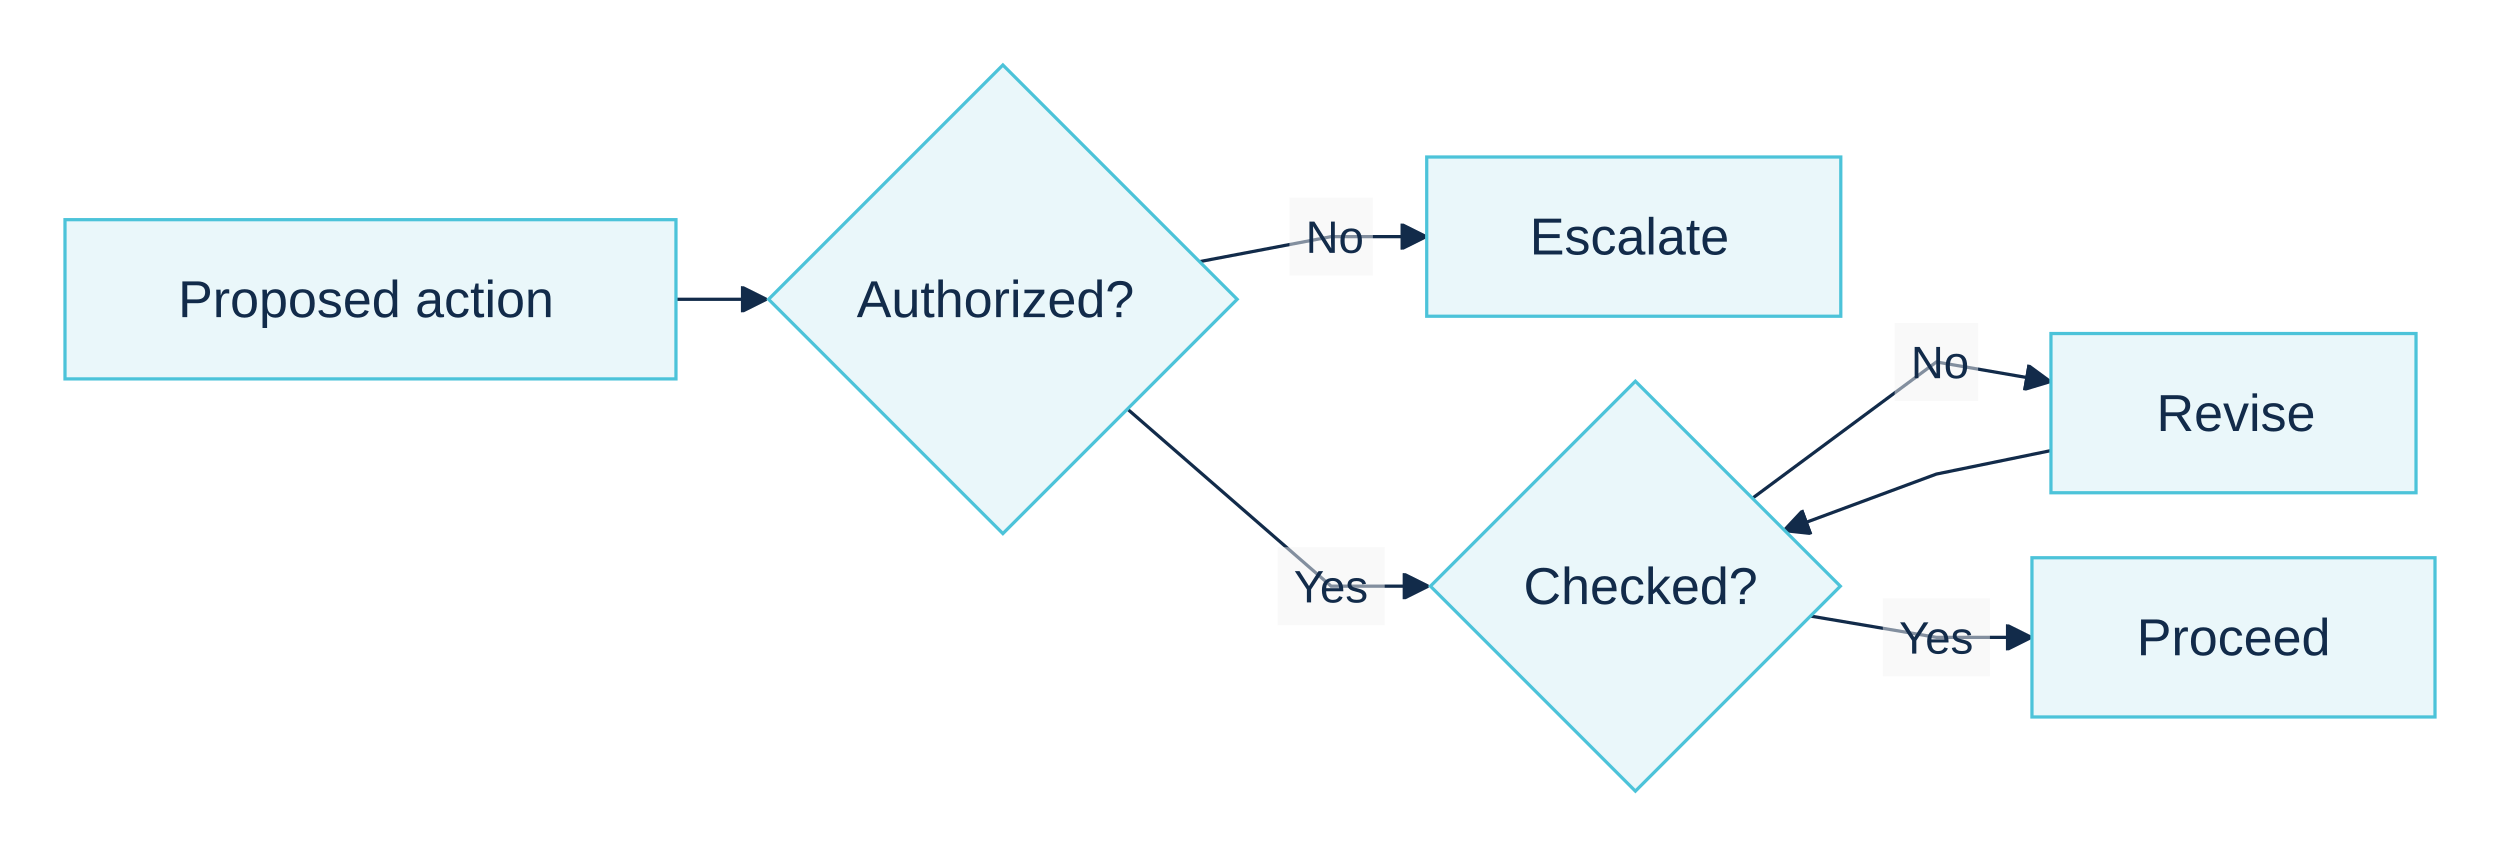
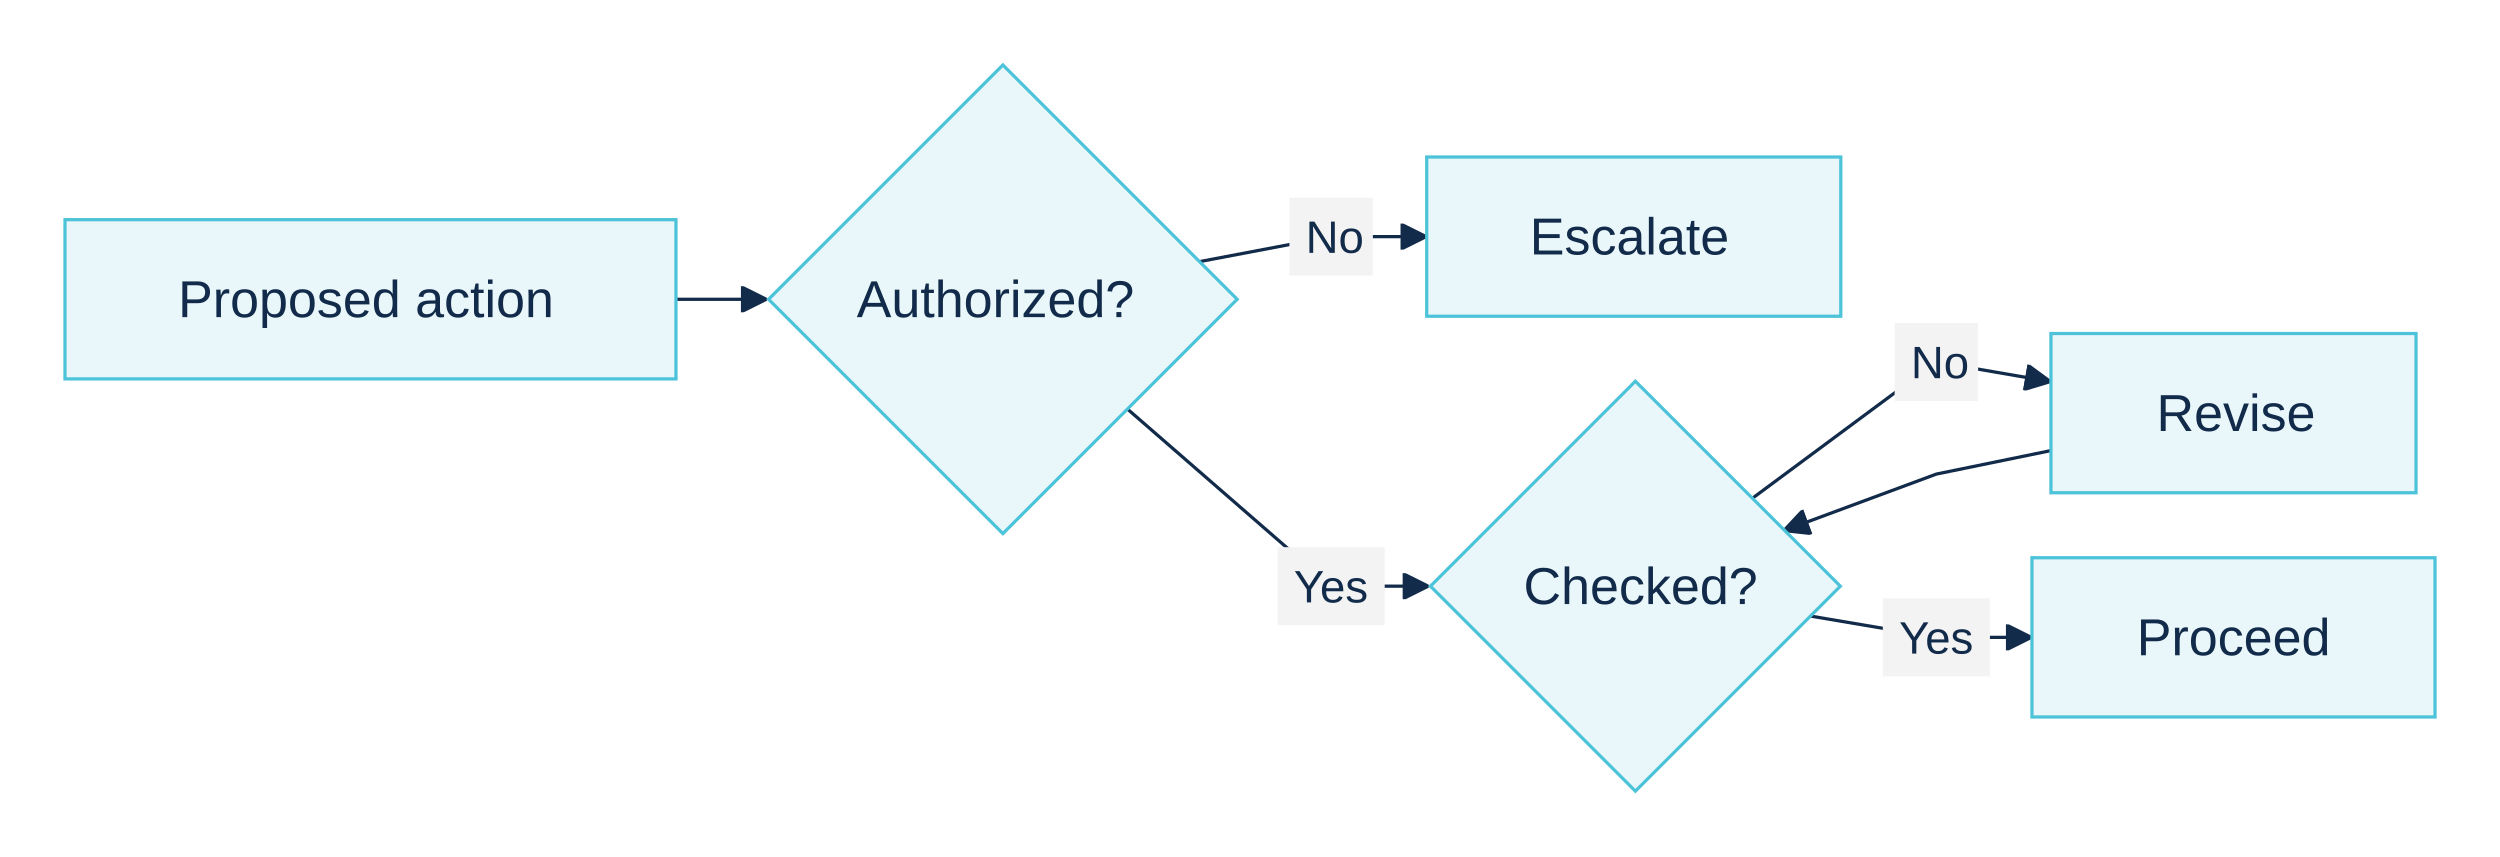
<svg xmlns="http://www.w3.org/2000/svg" id="my-svg" width="100%" class="flowchart" style="max-width: 745.328px; background-color: rgb(243, 243, 243);" viewBox="-12 -12 769.328 263.457" role="graphics-document document" aria-roledescription="flowchart-v2" font-family="Segoe UI, Arial, sans-serif" font-size="16px" fill="#122B4A">
  <style>#my-svg{font-family:Segoe UI,Arial,sans-serif;font-size:16px;fill:#122B4A;}@keyframes edge-animation-frame{from{stroke-dashoffset:0;}}@keyframes dash{to{stroke-dashoffset:0;}}#my-svg .edge-animation-slow{stroke-dasharray:9,5!important;stroke-dashoffset:900;animation:dash 50s linear infinite;stroke-linecap:round;}#my-svg .edge-animation-fast{stroke-dasharray:9,5!important;stroke-dashoffset:900;animation:dash 20s linear infinite;stroke-linecap:round;}#my-svg .error-icon{fill:#F3F3F3;}#my-svg .error-text{fill:#122B4A;stroke:#122B4A;}#my-svg .edge-thickness-normal{stroke-width:1px;}#my-svg .edge-thickness-thick{stroke-width:3.5px;}#my-svg .edge-pattern-solid{stroke-dasharray:0;}#my-svg .edge-thickness-invisible{stroke-width:0;fill:none;}#my-svg .edge-pattern-dashed{stroke-dasharray:3;}#my-svg .edge-pattern-dotted{stroke-dasharray:2;}#my-svg .marker{fill:#122B4A;stroke:#122B4A;}#my-svg .marker.cross{stroke:#122B4A;}#my-svg svg{font-family:Segoe UI,Arial,sans-serif;font-size:16px;}#my-svg p{margin:0;}#my-svg .label{font-family:Segoe UI,Arial,sans-serif;color:#122B4A;}#my-svg .cluster-label text{fill:#122B4A;}#my-svg .cluster-label span{color:#122B4A;}#my-svg .cluster-label span p{background-color:transparent;}#my-svg .label text,#my-svg span{fill:#122B4A;color:#122B4A;}#my-svg .node rect,#my-svg .node circle,#my-svg .node ellipse,#my-svg .node polygon,#my-svg .node path{fill:#EAF7FA;stroke:#4CC3D9;stroke-width:1px;}#my-svg .rough-node .label text,#my-svg .node .label text,#my-svg .image-shape .label,#my-svg .icon-shape .label{text-anchor:middle;}#my-svg .node .katex path{fill:#000;stroke:#000;stroke-width:1px;}#my-svg .rough-node .label,#my-svg .node .label,#my-svg .image-shape .label,#my-svg .icon-shape .label{text-align:center;}#my-svg .node.clickable{cursor:pointer;}#my-svg .root .anchor path{fill:#122B4A!important;stroke-width:0;stroke:#122B4A;}#my-svg .arrowheadPath{fill:#0c0c0c;}#my-svg .edgePaths .path{stroke:#122B4A;stroke-width:1px;}#my-svg .flowchart-link{stroke:#122B4A;fill:none;}#my-svg .edgeLabel{background-color:#F3F3F3;text-align:center;}#my-svg .edgeLabel p{background-color:#F3F3F3;}#my-svg .edgeLabel rect{opacity:0.5;background-color:#F3F3F3;fill:#F3F3F3;}#my-svg .labelBkg{background-color:rgba(243, 243, 243, 0.5);}#my-svg .cluster rect{fill:#F3F3F3;stroke:#4CC3D9;stroke-width:1px;}#my-svg .cluster text{fill:#122B4A;}#my-svg .cluster span{color:#122B4A;}#my-svg .node .collapsed-indicator{fill:#4CC3D9;stroke:none;opacity:0.6;}#my-svg .node .collapsed-separator{stroke:#4CC3D9;stroke-width:0.75px;}#my-svg div.mermaidTooltip{position:absolute;text-align:center;max-width:200px;padding:2px;font-family:Segoe UI,Arial,sans-serif;font-size:12px;background:#F3F3F3;border:1px solid #4CC3D9;border-radius:2px;pointer-events:none;z-index:100;}#my-svg .flowchartTitleText{text-anchor:middle;font-size:18px;fill:#122B4A;}#my-svg rect.text{fill:none;stroke-width:0;}#my-svg .icon-shape,#my-svg .image-shape{background-color:#F3F3F3;text-align:center;}#my-svg .icon-shape p,#my-svg .image-shape p{background-color:#F3F3F3;padding:2px;}#my-svg .icon-shape .label rect,#my-svg .image-shape .label rect{opacity:0.5;background-color:#F3F3F3;fill:#F3F3F3;}#my-svg .label-icon{display:inline-block;height:1em;overflow:visible;vertical-align:-0.125em;}#my-svg .node .label-icon path{fill:currentColor;stroke:revert;stroke-width:revert;}#my-svg .node .neo-node{stroke:#4CC3D9;}#my-svg [data-look="neo"].node rect,#my-svg [data-look="neo"].cluster rect,#my-svg [data-look="neo"].node polygon{stroke:url(#my-svg-gradient);filter:drop-shadow( 1px 2px 2px rgba(185,185,185,1));}#my-svg [data-look="neo"].swimlane.cluster rect{filter:none;}#my-svg [data-look="neo"].node path{stroke:url(#my-svg-gradient);stroke-width:1px;}#my-svg [data-look="neo"].node .outer-path{filter:drop-shadow( 1px 2px 2px rgba(185,185,185,1));}#my-svg [data-look="neo"].node .neo-line path{stroke:#4CC3D9;filter:none;}#my-svg [data-look="neo"].node circle{stroke:url(#my-svg-gradient);filter:drop-shadow( 1px 2px 2px rgba(185,185,185,1));}#my-svg [data-look="neo"].node circle .state-start{fill:#000000;}#my-svg [data-look="neo"].icon-shape .icon{fill:url(#my-svg-gradient);filter:drop-shadow( 1px 2px 2px rgba(185,185,185,1));}#my-svg [data-look="neo"].icon-shape .icon-neo path{stroke:url(#my-svg-gradient);filter:drop-shadow( 1px 2px 2px rgba(185,185,185,1));}#my-svg :root{--mermaid-font-family:Segoe UI,Arial,sans-serif;}</style>
  <g>
    <marker id="my-svg_flowchart-v2-pointEnd" class="marker flowchart-v2" viewBox="0 0 10 10" refX="5" refY="5" markerUnits="userSpaceOnUse" markerWidth="8" markerHeight="8" orient="auto">
      <path d="M 0 0 L 10 5 L 0 10 z" class="arrowMarkerPath" style="stroke-width: 1; stroke-dasharray: 1, 0;" fill="#122B4A" stroke="#122B4A" />
    </marker>
    <marker id="my-svg_flowchart-v2-pointStart" class="marker flowchart-v2" viewBox="0 0 10 10" refX="4.5" refY="5" markerUnits="userSpaceOnUse" markerWidth="8" markerHeight="8" orient="auto">
      <path d="M 0 5 L 10 10 L 10 0 z" class="arrowMarkerPath" style="stroke-width: 1; stroke-dasharray: 1, 0;" fill="#122B4A" stroke="#122B4A" />
    </marker>
    <marker id="my-svg_flowchart-v2-pointEnd-margin" class="marker flowchart-v2" viewBox="0 0 11.5 14" refX="11.5" refY="7" markerUnits="userSpaceOnUse" markerWidth="10.5" markerHeight="14" orient="auto">
      <path d="M 0 0 L 11.5 7 L 0 14 z" class="arrowMarkerPath" style="stroke-width: 0; stroke-dasharray: 1, 0;" fill="#122B4A" stroke="#122B4A" />
    </marker>
    <marker id="my-svg_flowchart-v2-pointStart-margin" class="marker flowchart-v2" viewBox="0 0 11.5 14" refX="1" refY="7" markerUnits="userSpaceOnUse" markerWidth="11.5" markerHeight="14" orient="auto">
      <polygon points="0,7 11.5,14 11.5,0" class="arrowMarkerPath" style="stroke-width: 0; stroke-dasharray: 1, 0;" fill="#122B4A" stroke="#122B4A" />
    </marker>
    <marker id="my-svg_flowchart-v2-circleEnd" class="marker flowchart-v2" viewBox="0 0 10 10" refX="11" refY="5" markerUnits="userSpaceOnUse" markerWidth="11" markerHeight="11" orient="auto">
      <circle cx="5" cy="5" r="5" class="arrowMarkerPath" style="stroke-width: 1; stroke-dasharray: 1, 0;" fill="#122B4A" stroke="#122B4A" />
    </marker>
    <marker id="my-svg_flowchart-v2-circleStart" class="marker flowchart-v2" viewBox="0 0 10 10" refX="-1" refY="5" markerUnits="userSpaceOnUse" markerWidth="11" markerHeight="11" orient="auto">
      <circle cx="5" cy="5" r="5" class="arrowMarkerPath" style="stroke-width: 1; stroke-dasharray: 1, 0;" fill="#122B4A" stroke="#122B4A" />
    </marker>
    <marker id="my-svg_flowchart-v2-circleEnd-margin" class="marker flowchart-v2" viewBox="0 0 10 10" refY="5" refX="12.25" markerUnits="userSpaceOnUse" markerWidth="14" markerHeight="14" orient="auto">
      <circle cx="5" cy="5" r="5" class="arrowMarkerPath" style="stroke-width: 0; stroke-dasharray: 1, 0;" fill="#122B4A" stroke="#122B4A" />
    </marker>
    <marker id="my-svg_flowchart-v2-circleStart-margin" class="marker flowchart-v2" viewBox="0 0 10 10" refX="-2" refY="5" markerUnits="userSpaceOnUse" markerWidth="14" markerHeight="14" orient="auto">
      <circle cx="5" cy="5" r="5" class="arrowMarkerPath" style="stroke-width: 0; stroke-dasharray: 1, 0;" fill="#122B4A" stroke="#122B4A" />
    </marker>
    <marker id="my-svg_flowchart-v2-crossEnd" class="marker cross flowchart-v2" viewBox="0 0 11 11" refX="12" refY="5.2" markerUnits="userSpaceOnUse" markerWidth="11" markerHeight="11" orient="auto">
      <path d="M 1,1 l 9,9 M 10,1 l -9,9" class="arrowMarkerPath" style="stroke-width: 2; stroke-dasharray: 1, 0;" fill="#122B4A" stroke="#122B4A" />
    </marker>
    <marker id="my-svg_flowchart-v2-crossStart" class="marker cross flowchart-v2" viewBox="0 0 11 11" refX="-1" refY="5.2" markerUnits="userSpaceOnUse" markerWidth="11" markerHeight="11" orient="auto">
      <path d="M 1,1 l 9,9 M 10,1 l -9,9" class="arrowMarkerPath" style="stroke-width: 2; stroke-dasharray: 1, 0;" fill="#122B4A" stroke="#122B4A" />
    </marker>
    <marker id="my-svg_flowchart-v2-crossEnd-margin" class="marker cross flowchart-v2" viewBox="0 0 15 15" refX="17.7" refY="7.5" markerUnits="userSpaceOnUse" markerWidth="12" markerHeight="12" orient="auto">
      <path d="M 1,1 L 14,14 M 1,14 L 14,1" class="arrowMarkerPath" style="stroke-width: 2.5;" fill="#122B4A" stroke="#122B4A" />
    </marker>
    <marker id="my-svg_flowchart-v2-crossStart-margin" class="marker cross flowchart-v2" viewBox="0 0 15 15" refX="-3.5" refY="7.5" markerUnits="userSpaceOnUse" markerWidth="12" markerHeight="12" orient="auto">
      <path d="M 1,1 L 14,14 M 1,14 L 14,1" class="arrowMarkerPath" style="stroke-width: 2.5; stroke-dasharray: 1, 0;" fill="#122B4A" stroke="#122B4A" />
    </marker>
    <g class="root">
      <g class="clusters" />
      <g class="edgePaths">
        <path d="M196.016,80.102L210.016,80.102L220.016,80.102" id="my-svg-L_A_B_0" class="edge-thickness-normal edge-pattern-solid edge-thickness-normal edge-pattern-solid flowchart-link" style=";" data-edge="true" data-et="edge" data-id="L_A_B_0" data-points="W3sieCI6MTk2LjAxNTYyNSwieSI6ODAuMTAxNTYyNX0seyJ4IjoyMTAuMDE1NjI1LCJ5Ijo4MC4xMDE1NjI1fSx7IngiOjIyNC4wMTU2MjUsInkiOjgwLjEwMTU2MjV9XQ==" data-look="classic" marker-end="url(#my-svg_flowchart-v2-pointEnd)" fill="none" stroke="#122B4A" stroke-width="1" />
        <path d="M356.708,68.591L397.633,60.816L423.047,60.816" id="my-svg-L_B_C_0" class="edge-thickness-normal edge-pattern-solid edge-thickness-normal edge-pattern-solid flowchart-link" style=";" data-edge="true" data-et="edge" data-id="L_B_C_0" data-points="W3sieCI6MzU2LjcwODE0NjQ3MzMyMjUzLCJ5Ijo2OC41OTA5NTg5NzMzMjI1Nn0seyJ4IjozOTcuNjMyODEyNSwieSI6NjAuODE2NDA2MjV9LHsieCI6NDI3LjA0Njg3NSwieSI6NjAuODE2NDA2MjV9XQ==" data-look="classic" marker-end="url(#my-svg_flowchart-v2-pointEnd)" fill="none" stroke="#122B4A" stroke-width="1" />
        <path d="M334.681,113.639L397.633,168.387L423.688,168.387" id="my-svg-L_B_D_0" class="edge-thickness-normal edge-pattern-solid edge-thickness-normal edge-pattern-solid flowchart-link" style=";" data-edge="true" data-et="edge" data-id="L_B_D_0" data-points="W3sieCI6MzM0LjY4MDk2NTQzODQyMjMsInkiOjExMy42MzkzNDcwNjE1Nzc3Mn0seyJ4IjozOTcuNjMyODEyNSwieSI6MTY4LjM4NjcxODc1fSx7IngiOjQyNy42ODc1LCJ5IjoxNjguMzg2NzE4NzV9XQ==" data-look="classic" marker-end="url(#my-svg_flowchart-v2-pointEnd)" fill="none" stroke="#122B4A" stroke-width="1" />
        <path d="M526.986,141.544L583.883,99.387L615.199,104.781" id="my-svg-L_D_E_0" class="edge-thickness-normal edge-pattern-solid edge-thickness-normal edge-pattern-solid flowchart-link" style=";" data-edge="true" data-et="edge" data-id="L_D_E_0" data-points="W3sieCI6NTI2Ljk4NTU1NTYwOTA5NzksInkiOjE0MS41NDQxNDkzNTkwOTc5M30seyJ4Ijo1ODMuODgyODEyNSwieSI6OTkuMzg2NzE4NzV9LHsieCI6NjE5LjE0MDYyNSwieSI6MTA1LjQ2MDM1MzcxNTM5MzV9XQ==" data-look="classic" marker-end="url(#my-svg_flowchart-v2-pointEnd)" fill="none" stroke="#122B4A" stroke-width="1" />
        <path d="M544.704,177.511L583.883,184.137L609.297,184.137" id="my-svg-L_D_F_0" class="edge-thickness-normal edge-pattern-solid edge-thickness-normal edge-pattern-solid flowchart-link" style=";" data-edge="true" data-et="edge" data-id="L_D_F_0" data-points="W3sieCI6NTQ0LjcwNDI5MTA0NDc3NjEsInkiOjE3Ny41MTA1NTI3MDUyMjM5fSx7IngiOjU4My44ODI4MTI1LCJ5IjoxODQuMTM2NzE4NzV9LHsieCI6NjEzLjI5Njg3NSwieSI6MTg0LjEzNjcxODc1fV0=" data-look="classic" marker-end="url(#my-svg_flowchart-v2-pointEnd)" fill="none" stroke="#122B4A" stroke-width="1" />
        <path d="M619.141,126.656L583.883,133.887L540.53,149.948" id="my-svg-L_E_D_0" class="edge-thickness-normal edge-pattern-solid edge-thickness-normal edge-pattern-solid flowchart-link" style=";" data-edge="true" data-et="edge" data-id="L_E_D_0" data-points="W3sieCI6NjE5LjE0MDYyNSwieSI6MTI2LjY1NjIwMDkzNDA1NTM2fSx7IngiOjU4My44ODI4MTI1LCJ5IjoxMzMuODg2NzE4NzV9LHsieCI6NTM2Ljc3ODc1NTUwOTMwNDYsInkiOjE1MS4zMzczNDkyNTkzMDQ2fV0=" data-look="classic" marker-end="url(#my-svg_flowchart-v2-pointEnd)" fill="none" stroke="#122B4A" stroke-width="1" />
      </g>
      <g class="edgeLabels">
        <g class="edgeLabel" />
        <g>
          <rect class="background" style="stroke: none" />
        </g>
        <g class="edgeLabel" transform="translate(397.6328, 60.81641)">
-           <rect x="-12.840" y="-12.000" width="25.680" height="24.000" fill="#F3F3F3" stroke="none" />
+           <rect x="-12.840" y="-12.000" width="25.680" height="24.000" fill="#F3F3F3" stroke="none" style="opacity: 1; fill-opacity: 1;" />
          <text x="-7.840" y="5.000" text-anchor="start" font-family="Segoe UI, Arial, sans-serif" font-size="14" font-weight="normal" fill="#122B4A">No</text>
        </g>
        <g class="edgeLabel" transform="translate(397.6328, 168.3867)">
-           <rect x="-16.480" y="-12.000" width="32.960" height="24.000" fill="#F3F3F3" stroke="none" />
+           <rect x="-16.480" y="-12.000" width="32.960" height="24.000" fill="#F3F3F3" stroke="none" style="opacity: 1; fill-opacity: 1;" />
          <text x="-11.480" y="5.000" text-anchor="start" font-family="Segoe UI, Arial, sans-serif" font-size="14" font-weight="normal" fill="#122B4A">Yes</text>
        </g>
        <g class="edgeLabel" transform="translate(583.8828, 99.38672)">
-           <rect x="-12.840" y="-12.000" width="25.680" height="24.000" fill="#F3F3F3" stroke="none" />
+           <rect x="-12.840" y="-12.000" width="25.680" height="24.000" fill="#F3F3F3" stroke="none" style="opacity: 1; fill-opacity: 1;" />
          <text x="-7.840" y="5.000" text-anchor="start" font-family="Segoe UI, Arial, sans-serif" font-size="14" font-weight="normal" fill="#122B4A">No</text>
        </g>
        <g class="edgeLabel" transform="translate(583.8828, 184.1367)">
-           <rect x="-16.480" y="-12.000" width="32.960" height="24.000" fill="#F3F3F3" stroke="none" />
+           <rect x="-16.480" y="-12.000" width="32.960" height="24.000" fill="#F3F3F3" stroke="none" style="opacity: 1; fill-opacity: 1;" />
          <text x="-11.480" y="5.000" text-anchor="start" font-family="Segoe UI, Arial, sans-serif" font-size="14" font-weight="normal" fill="#122B4A">Yes</text>
        </g>
        <g class="edgeLabel" />
        <g>
          <rect class="background" style="stroke: none" />
        </g>
      </g>
      <g class="nodes">
        <g class="node default" id="my-svg-flowchart-A-0" data-look="classic" transform="translate(102.0078, 80.10156)">
          <rect class="basic label-container" style="" x="-94.008" y="-24.5" width="188.016" height="49" fill="#EAF7FA" stroke="#4CC3D9" stroke-width="1" />
          <text x="-59.200" y="5.500" text-anchor="start" font-family="Segoe UI, Arial, sans-serif" font-size="16" font-weight="normal" fill="#122B4A">Proposed action</text>
        </g>
        <g class="node default" id="my-svg-flowchart-B-1" data-look="classic" transform="translate(296.1172, 80.10156)">
          <polygon points="72.102,0 144.203,-72.102 72.102,-144.203 0,-72.102" class="label-container" transform="translate(-71.60156, 72.10156)" fill="#EAF7FA" stroke="#4CC3D9" stroke-width="1" />
          <text x="-44.480" y="5.500" text-anchor="start" font-family="Segoe UI, Arial, sans-serif" font-size="16" font-weight="normal" fill="#122B4A">Authorized?</text>
        </g>
        <g class="node default" id="my-svg-flowchart-C-3" data-look="classic" transform="translate(490.7578, 60.81641)">
          <rect class="basic label-container" style="" x="-63.711" y="-24.5" width="127.422" height="49" fill="#EAF7FA" stroke="#4CC3D9" stroke-width="1" />
          <text x="-32.000" y="5.500" text-anchor="start" font-family="Segoe UI, Arial, sans-serif" font-size="16" font-weight="normal" fill="#122B4A">Escalate</text>
        </g>
        <g class="node default" id="my-svg-flowchart-D-5" data-look="classic" transform="translate(490.7578, 168.3867)">
          <polygon points="63.07,0 126.141,-63.07 63.07,-126.141 0,-63.07" class="label-container" transform="translate(-62.57031, 63.07031)" fill="#EAF7FA" stroke="#4CC3D9" stroke-width="1" />
          <text x="-33.920" y="5.500" text-anchor="start" font-family="Segoe UI, Arial, sans-serif" font-size="16" font-weight="normal" fill="#122B4A">Checked?</text>
        </g>
        <g class="node default" id="my-svg-flowchart-E-7" data-look="classic" transform="translate(675.3125, 115.1367)">
          <rect class="basic label-container" style="" x="-56.172" y="-24.5" width="112.344" height="49" fill="#EAF7FA" stroke="#4CC3D9" stroke-width="1" />
          <text x="-23.680" y="5.500" text-anchor="start" font-family="Segoe UI, Arial, sans-serif" font-size="16" font-weight="normal" fill="#122B4A">Revise</text>
        </g>
        <g class="node default" id="my-svg-flowchart-F-9" data-look="classic" transform="translate(675.3125, 184.1367)">
          <rect class="basic label-container" style="" x="-62.016" y="-24.5" width="124.031" height="49" fill="#EAF7FA" stroke="#4CC3D9" stroke-width="1" />
          <text x="-29.760" y="5.500" text-anchor="start" font-family="Segoe UI, Arial, sans-serif" font-size="16" font-weight="normal" fill="#122B4A">Proceed</text>
        </g>
      </g>
    </g>
  </g>
  <defs>
    <filter id="my-svg-drop-shadow" height="130%" width="130%">
      <feDropShadow dx="4" dy="4" stdDeviation="0" flood-opacity="0.06" flood-color="#000000" />
    </filter>
  </defs>
  <defs>
    <filter id="my-svg-drop-shadow-small" height="150%" width="150%">
      <feDropShadow dx="2" dy="2" stdDeviation="0" flood-opacity="0.06" flood-color="#000000" />
    </filter>
  </defs>
  <linearGradient id="my-svg-gradient" gradientUnits="objectBoundingBox" x1="0%" y1="0%" x2="100%" y2="0%">
    <stop offset="0%" stop-color="#4CC3D9" stop-opacity="1" />
    <stop offset="100%" stop-color="#122B4A" stop-opacity="1" />
  </linearGradient>
</svg>
